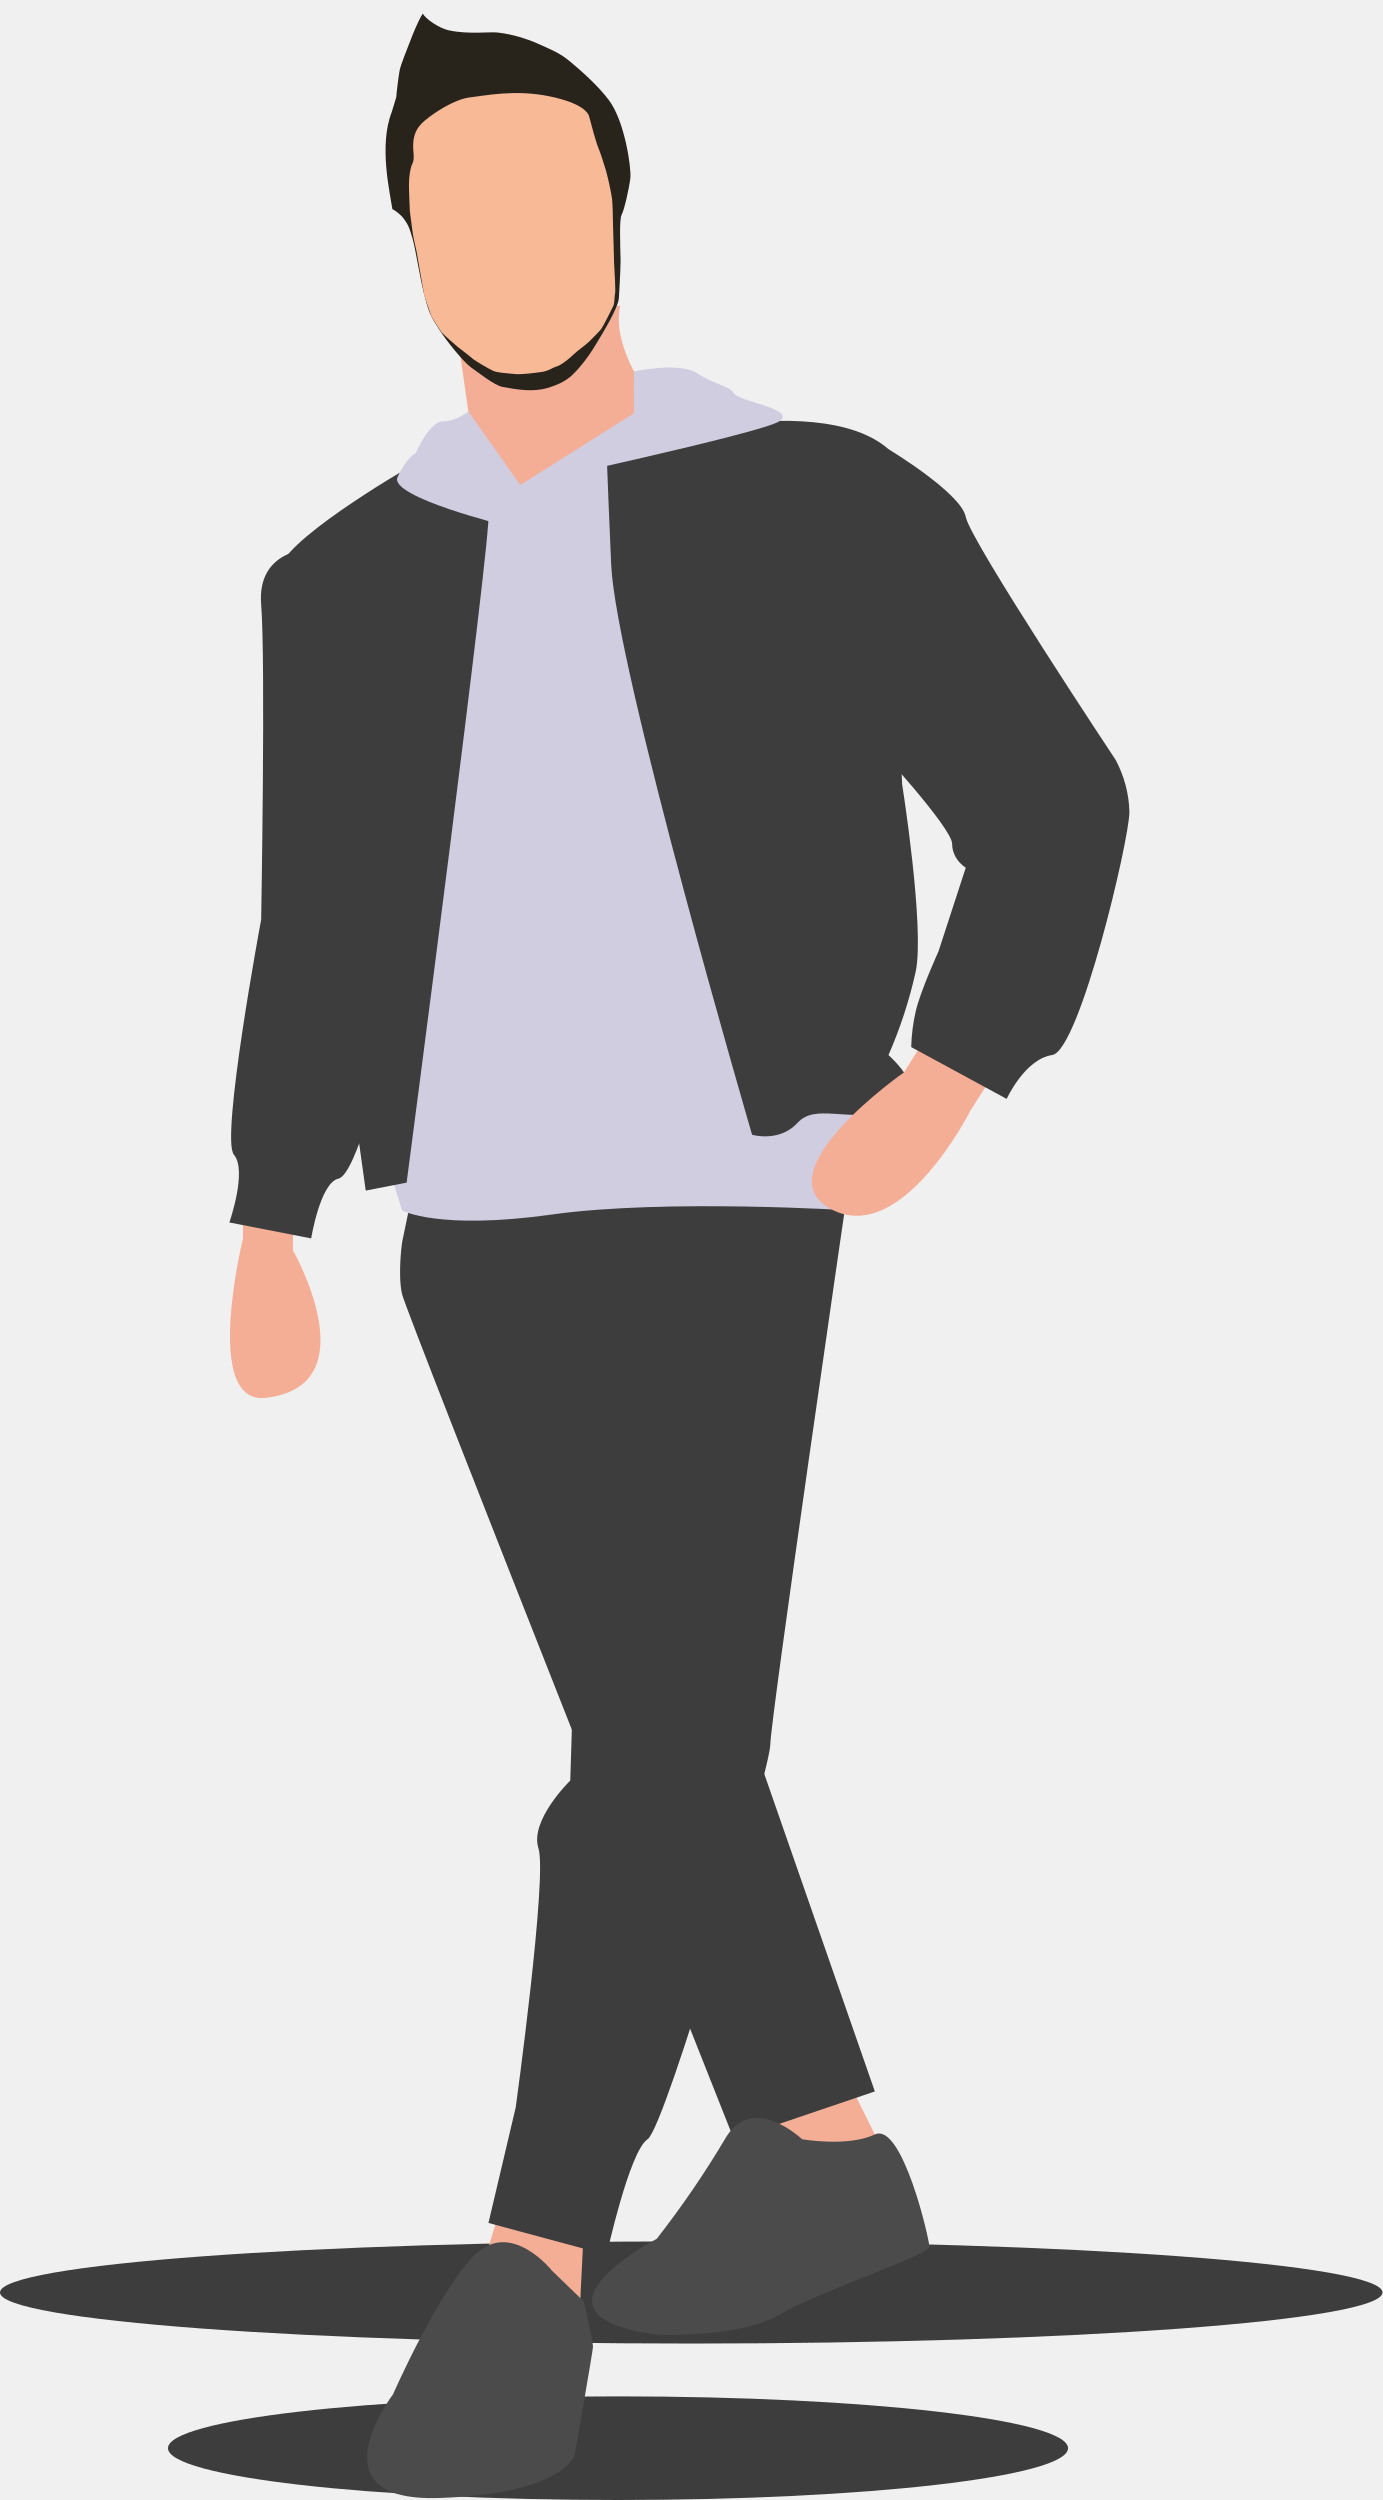
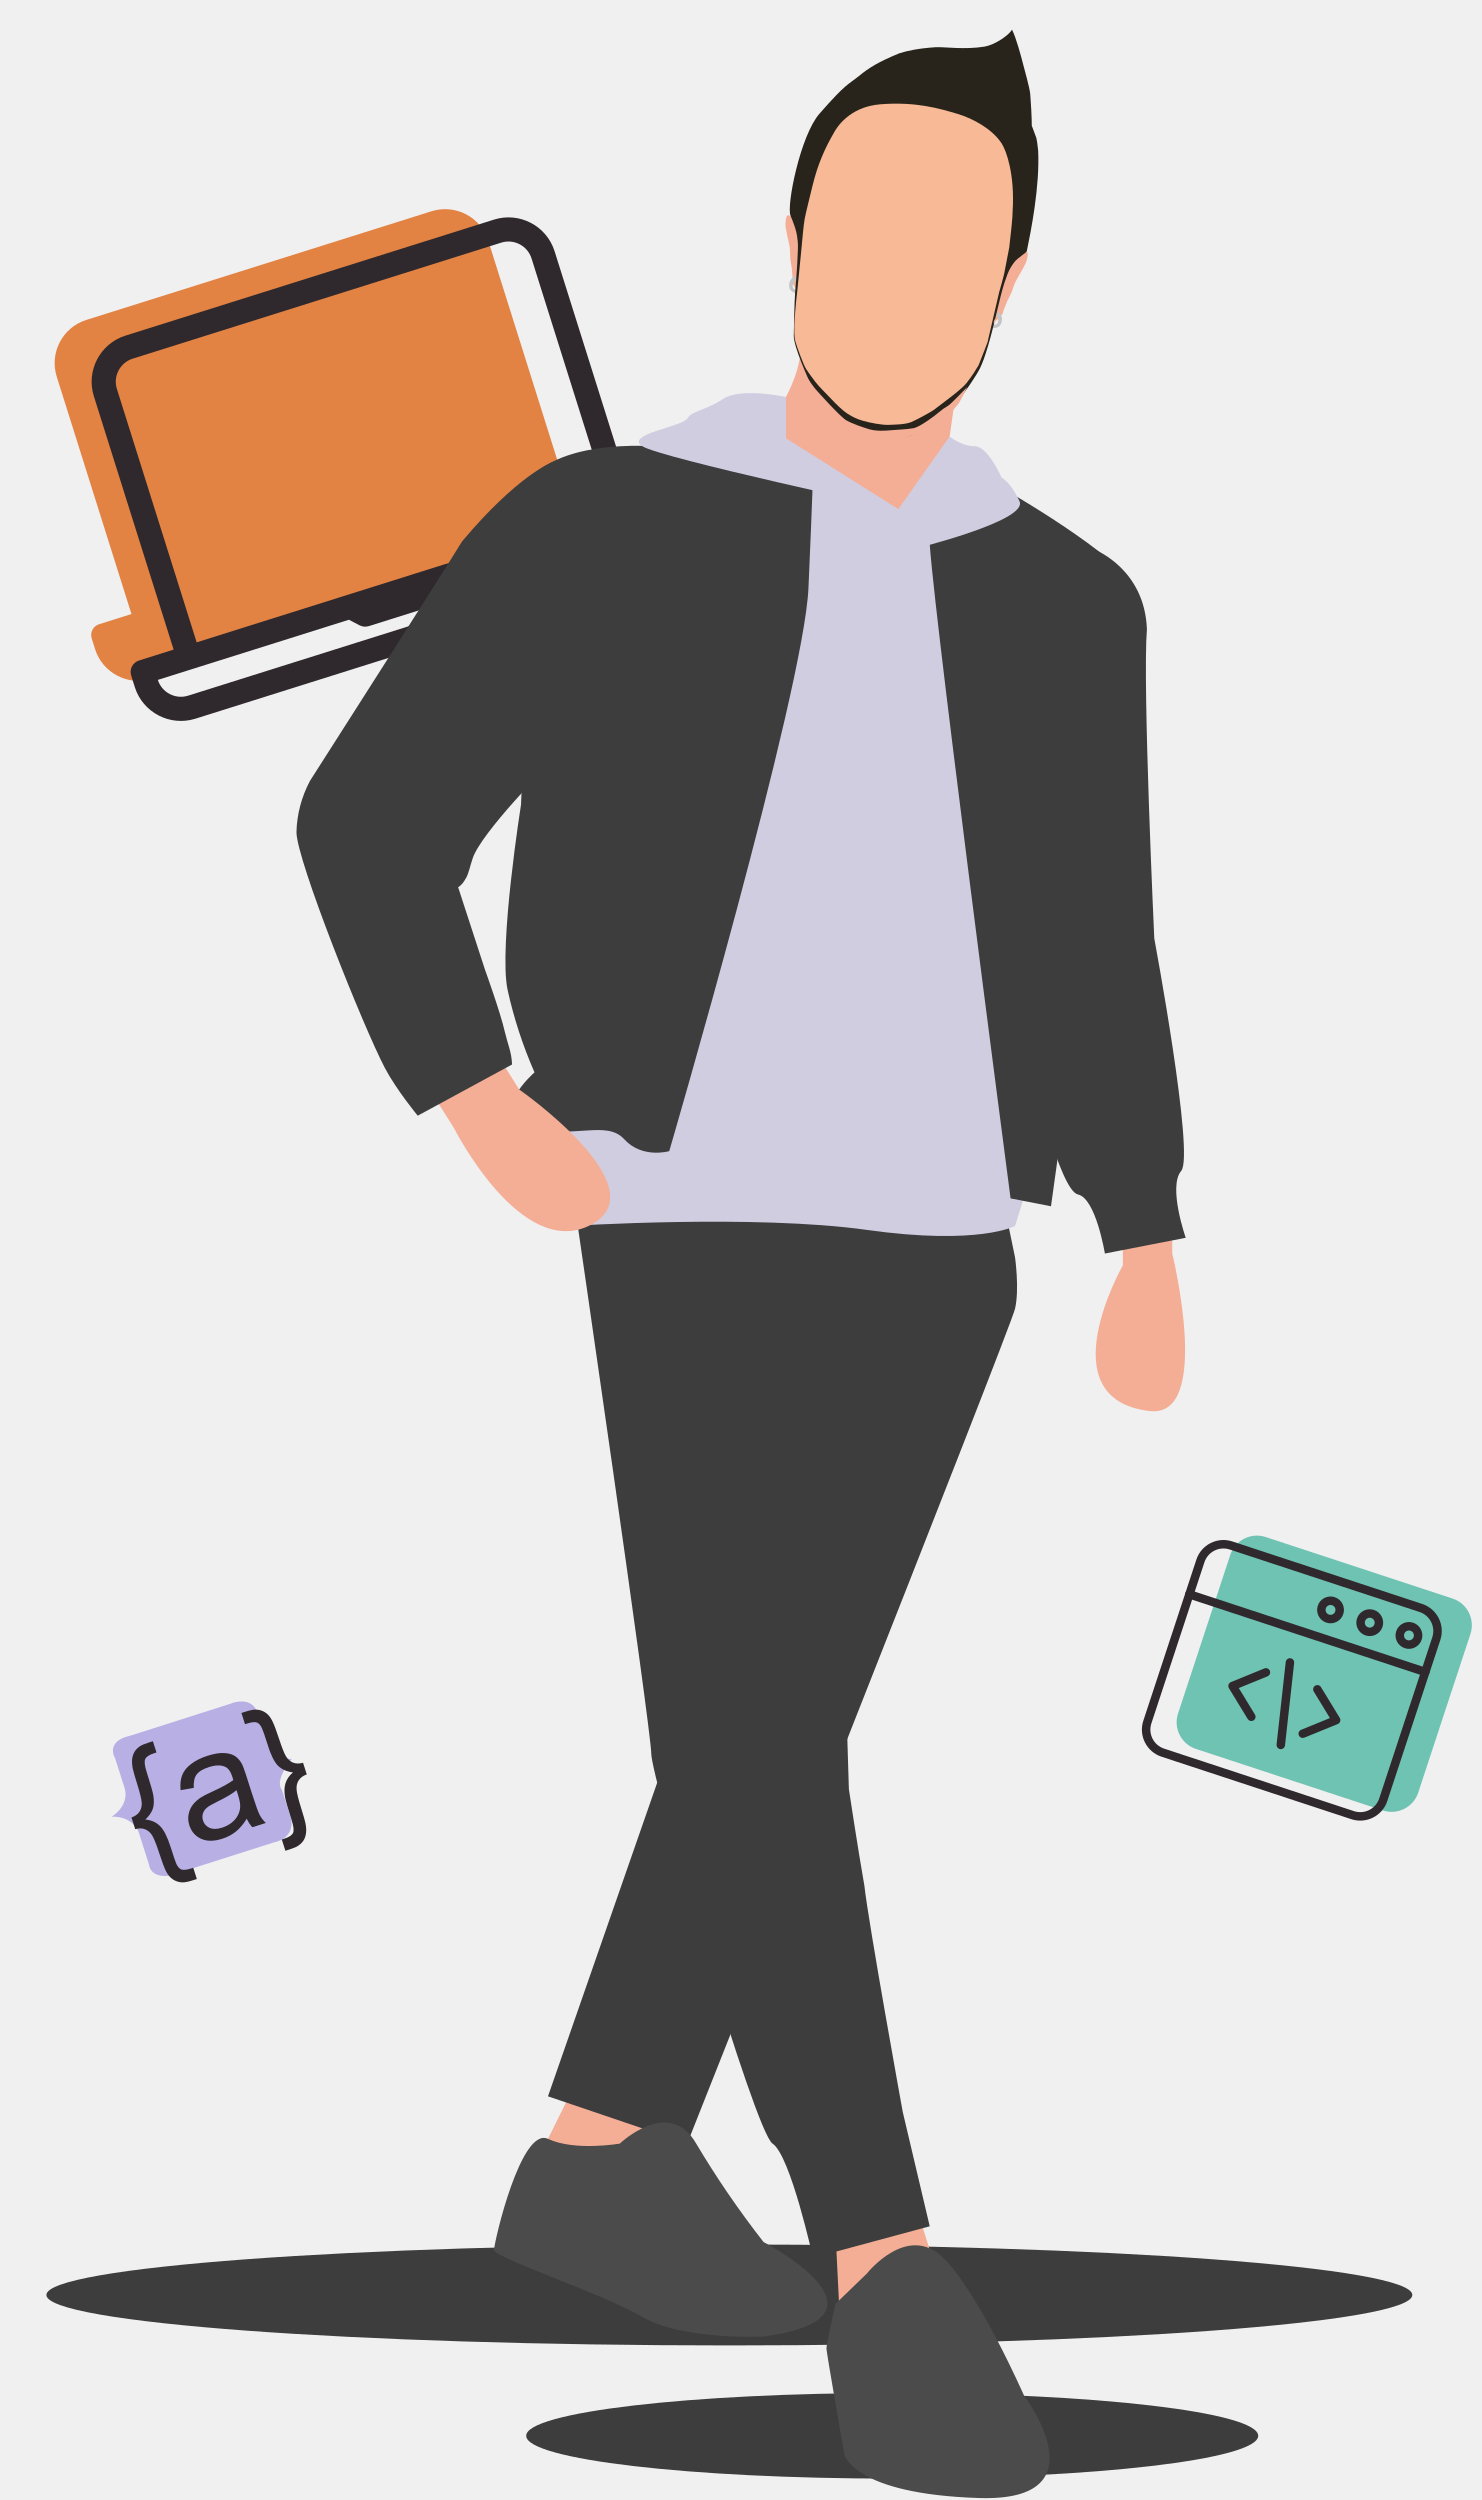
- <svg xmlns="http://www.w3.org/2000/svg" width="433" height="783" viewBox="0 0 433 783" fill="none">
+ <svg xmlns="http://www.w3.org/2000/svg" width="346" height="584" viewBox="0 0 346 584" fill="none">
  <g id="about">
-     <path id="Vector" d="M216.5 734C336.07 734 433 726.837 433 718C433 709.163 336.07 702 216.5 702C96.93 702 0 709.163 0 718C0 726.837 96.93 734 216.5 734Z" fill="#3D3D3D" />
-     <path id="Vector_2" d="M193.559 783C271.403 783 334.508 775.734 334.508 766.77C334.508 757.807 271.403 750.541 193.559 750.541C115.715 750.541 52.61 757.807 52.61 766.77C52.61 775.734 115.715 783 193.559 783Z" fill="#3D3D3D" />
-     <path id="Vector_3" d="M76.102 377.883V387.871C76.102 387.871 63.255 440.092 83.22 437.808C115.966 434.063 91.763 391.616 91.763 391.616V382.877L76.102 377.883Z" fill="#F4AE96" />
-     <path id="Vector_4" d="M235.559 658.781L248.373 689.992L279.695 680.004L265.458 651.29L235.559 658.781Z" fill="#F4AE96" />
-     <path id="Vector_5" d="M157.254 689.992L148.712 717.457L181.458 726.196L182.881 697.482L157.254 689.992Z" fill="#F4AE96" />
-     <path id="Vector_6" d="M128.78 375.387L125.932 389.119C125.932 389.119 124.508 399.107 125.932 405.349C127.356 411.591 229.864 670.017 229.864 670.017L274 655.036L217.051 491.491L209.932 365.399L128.78 375.387Z" fill="#3D3D3D" />
-     <path id="Vector_7" d="M184.305 372.89L178.61 557.658C178.61 557.658 165.797 570.142 168.644 578.881C171.492 587.62 161.526 660.029 161.526 660.029L152.983 696.234L190 706.221C190 706.221 197.119 673.762 202.814 670.017C208.509 666.272 241.254 553.913 241.254 546.422C241.254 538.931 265.458 372.89 265.458 372.89L205.661 351.666L184.305 372.89Z" fill="#3D3D3D" />
-     <path id="Vector_8" d="M251.221 670.017C251.221 670.017 235.559 655.036 227.017 670.017C220.617 680.786 213.486 691.208 205.661 701.228C205.661 701.228 160.102 724.948 205.661 731.19C205.661 731.19 231.288 732.439 244.102 724.948C256.915 717.457 291.085 706.221 291.085 703.725C291.085 701.228 282.543 664.524 274 668.519C265.458 672.514 251.221 670.017 251.221 670.017Z" fill="#4B4B4B" />
-     <path id="Vector_9" d="M172.915 711.215C172.915 711.215 160.102 694.986 148.712 706.221C137.322 717.457 123.085 749.917 123.085 749.917C123.085 749.917 97.457 783.624 137.322 782.376C177.186 781.127 180.034 768.643 180.034 768.643C180.034 768.643 185.729 736.184 185.729 734.935C185.729 733.687 182.881 720.854 182.881 720.854L172.915 711.215Z" fill="#4B4B4B" />
-     <path id="Vector_10" d="M143.017 103.228L148.712 143.178L165.797 180.631L202.814 141.93V123.203C202.814 123.203 191.424 108.222 194.271 95.737L143.017 103.228Z" fill="#F4AE96" />
-     <path id="Vector_11" d="M162.949 151.917L143.017 144.426L121.661 365.399L125.932 379.132C125.932 379.132 137.322 385.374 172.915 380.38C208.509 375.387 266.882 379.132 266.882 379.132L271.153 265.524L201.39 131.942L162.949 151.917Z" fill="#D0CDE1" />
-     <path id="Vector_12" d="M127.356 370.393C127.356 370.393 154.407 164.401 152.983 160.656C151.559 156.911 127.356 146.769 127.356 146.769C127.356 146.769 86.068 170.643 87.492 179.382C88.915 188.122 114.542 372.89 114.542 372.89L127.356 370.393Z" fill="#3D3D3D" />
-     <path id="Vector_13" d="M235.559 355.412C235.559 355.412 192.847 209.345 191.424 176.886C190 144.426 190 140.681 190 140.681C190 140.681 255.492 120.706 278.271 140.681L282.542 245.549C282.542 245.549 289.661 290.493 286.814 304.226C284.852 313.168 281.994 321.942 278.271 330.443C278.271 330.443 293.932 344.176 279.695 347.921C265.458 351.666 255.492 345.424 249.797 351.666C244.102 357.908 235.559 355.412 235.559 355.412Z" fill="#3D3D3D" />
-     <path id="Vector_14" d="M97.458 171.892C97.458 171.892 80.373 171.892 81.797 189.37C83.22 206.848 81.797 287.996 81.797 287.996C81.797 287.996 68.983 356.66 73.254 361.654C77.525 366.647 71.831 382.877 71.831 382.877L97.458 387.871C97.458 387.871 100.305 370.393 106 369.144C111.695 367.896 120.237 331.691 120.237 331.691L97.458 171.892Z" fill="#3D3D3D" />
-     <path id="Vector_15" d="M289.661 325.449L283.123 335.872C283.123 335.872 238.281 367.186 260.412 378.777C282.542 390.368 303.898 347.921 303.898 347.921L311.017 336.685L289.661 325.449Z" fill="#F4AE96" />
-     <path id="Vector_16" d="M258.339 138.184L278.271 140.681C278.271 140.681 301.051 154.414 302.474 161.904C303.898 169.395 349.458 238.059 349.458 238.059C352.144 243.152 353.598 248.678 353.729 254.288C353.729 263.028 338.068 329.194 329.525 330.443C320.983 331.691 315.288 344.176 315.288 344.176L285.39 327.946C285.484 324.171 285.96 320.411 286.813 316.71C288.237 310.468 293.932 297.984 293.932 297.984L302.474 271.767C301.148 270.894 300.072 269.763 299.331 268.463C298.589 267.163 298.203 265.73 298.203 264.276C298.203 259.282 274 233.065 274 233.065L258.339 138.184Z" fill="#3D3D3D" />
-     <path id="Vector_17" d="M158.512 164.663C158.512 164.663 121.661 155.662 124.508 149.42C127.356 143.178 130.203 141.93 130.203 141.93C130.203 141.93 134.475 131.942 138.746 131.942C143.017 131.942 146.673 128.875 146.673 128.875L162.949 151.917L158.512 164.663Z" fill="#D0CDE1" />
-     <path id="Vector_18" d="M198.564 116.337C198.564 116.337 212.78 113.216 218.475 116.961C224.17 120.706 228.441 120.706 229.864 123.203C231.288 125.7 249.797 128.197 244.102 131.942C238.407 135.687 162.949 151.917 162.949 151.917L198.542 129.445L198.564 116.337Z" fill="#D0CDE1" />
-     <g id="Group 10">
-       <g id="Group 9">
-         <path id="Vector 13" d="M122.7 35.079C118.626 45.471 122.082 60.044 122.889 65.487C124.017 66.086 125.665 67.328 126.551 68.623C127.436 69.919 128.025 70.489 129.165 74.55C130.306 78.612 131.299 86.079 132.866 92.283C134.433 98.488 135.061 99.19 137.368 102.898C139.797 106.801 145.323 113.54 147.535 115.082C149.747 116.623 154.876 120.717 157.372 121.178C161.895 122.012 166.726 122.859 171.359 121.548C177.113 119.919 179.123 117.604 180.312 116.366C181.502 115.127 183.792 112.521 186.391 108.263L186.512 108.065C188.741 104.413 193.66 96.354 193.835 93.342C193.977 90.887 194.344 84.705 194.368 81.625C194.268 76.924 193.936 68.754 194.665 67.344C195.576 65.582 197.095 58.752 197.431 55.741C197.767 52.729 195.746 38.152 190.749 31.427C187.249 26.718 181.751 21.945 178.596 19.316C175.441 16.687 173.532 15.939 167.217 13.126C164.837 12.252 161.256 10.837 155.907 10.19C153.426 9.889 146.767 10.835 140.588 9.506C137.51 8.844 133.172 5.842 132.437 4.242C130.929 6.453 129.006 11.451 128.414 13.014C127.674 14.968 125.543 20.143 125.177 22.002C124.885 23.49 124.196 28.839 124.112 30.43L122.7 35.079Z" fill="#28241C" />
+     <g id="laptop">
+       <g id="Group">
+         <g id="Group_2">
+           <path id="Vector" d="M23.148 145.816L30.709 143.436L13.255 87.99C11.504 82.43 14.602 76.486 20.162 74.736L100.81 49.347C106.37 47.597 112.315 50.695 114.065 56.255L131.519 111.7L139.08 109.32C140.473 108.882 141.955 109.654 142.394 111.047L143.187 113.567C144.937 119.127 141.84 125.072 136.28 126.822L35.469 158.558C29.91 160.308 23.965 157.21 22.215 151.65L21.422 149.13C20.983 147.737 21.755 146.255 23.148 145.816Z" fill="#E28243" />
+         </g>
+       </g>
+       <g id="laptop 1">
+         <g clip-path="url(#clip0)">
+           <g id="Group_3">
+             <g id="Group_4">
+               <path id="Vector_2" d="M32.488 154.287L40.56 151.746L21.926 92.554C20.058 86.618 23.365 80.272 29.3 78.404L115.397 51.3C121.332 49.431 127.679 52.739 129.547 58.674L148.181 117.866L156.253 115.325C157.739 114.857 159.322 115.681 159.79 117.168L160.637 119.859C162.505 125.794 159.198 132.14 153.263 134.009L45.642 167.889C39.706 169.757 33.36 166.45 31.492 160.514L30.645 157.824C30.177 156.337 31.001 154.755 32.488 154.287ZM124.166 60.368C123.232 57.402 120.057 55.747 117.091 56.681L30.994 83.785C28.028 84.719 26.373 87.894 27.307 90.86L45.941 150.051L80.918 139.041L107.823 130.571L142.8 119.56L124.166 60.368ZM43.948 162.507L151.569 128.628C154.535 127.694 156.189 124.519 155.256 121.553L147.184 124.094L110.631 135.601L109.327 138.102C108.982 138.766 108.388 139.264 107.673 139.489L86.149 146.265C85.434 146.49 84.662 146.422 83.999 146.076L81.498 144.772L44.944 156.28L36.873 158.821C37.806 161.787 40.981 163.441 43.948 162.507Z" fill="#2F292D" />
+             </g>
+           </g>
+         </g>
      </g>
    </g>
-     <path id="Vector 14" d="M128.15 56.05C127.979 57.515 128.221 63.377 128.363 66.125C128.601 67.969 129.118 71.95 129.281 73.122C129.445 74.294 130.124 77.276 130.443 78.62C131.249 83.203 132.863 92.409 132.877 92.569C132.891 92.73 134.368 96.967 135.104 99.066C136.013 100.568 137.948 103.7 138.414 104.204C138.995 104.834 142.669 108.129 143.394 108.682L143.394 108.682C144.12 109.234 147.101 111.504 147.918 112.251C148.736 112.998 153.252 115.626 154.581 116.201C155.909 116.776 159.485 116.952 161.127 117.132C163.328 117.374 167.263 116.815 169.566 116.511C171.869 116.207 173.051 115.116 174.446 114.739C175.474 114.462 177.877 112.738 179.677 110.99C181.117 109.593 183.268 108.237 184.718 106.785C186.168 105.333 187.068 104.459 188.025 103.38C188.982 102.3 191.641 96.655 192.093 95.814C192.545 94.974 192.413 92.629 192.647 91.872C192.834 91.266 192.515 85.266 192.332 82.342L191.987 69.921C191.964 67.949 191.87 63.646 191.682 62.207C191.448 60.407 190.426 55.639 189.778 53.399C189.129 51.16 187.995 47.677 187.33 46.112C186.666 44.546 184.765 37.487 184.527 36.495C184.29 35.504 182.656 32.328 172.016 30.15C161.376 27.973 152.228 29.924 147.242 30.493C142.256 31.062 135.802 35.438 133.004 37.797C130.205 40.156 129.584 42.489 129.423 44.923C129.262 47.356 129.98 49.524 129.219 51.127C128.459 52.73 128.365 54.217 128.15 56.05Z" fill="#F7B996" />
+     <g id="ground">
+       <path id="Vector_3" d="M170.378 547.892C82.266 547.892 10.837 542.613 10.837 536.101C10.837 529.589 82.266 524.31 170.378 524.31C258.49 524.31 329.919 529.589 329.919 536.101C329.919 542.613 258.49 547.892 170.378 547.892Z" fill="#3D3D3D" />
+       <path id="Vector_4" d="M208.419 579C161.198 579 122.919 574.523 122.919 569C122.919 563.477 161.198 559 208.419 559C255.639 559 293.919 563.477 293.919 569C293.919 574.523 255.639 579 208.419 579Z" fill="#3D3D3D" />
+     </g>
+     <g id="left_leg">
+       <path id="Vector_5" d="M156.333 492.462L146.89 515.461L123.809 508.101L134.3 486.942L156.333 492.462Z" fill="#F4AE96" />
+       <path id="Vector_6" d="M235.02 283.626L237.118 293.746C237.118 293.746 238.167 301.106 237.118 305.705C236.069 310.305 160.529 500.742 160.529 500.742L128.006 489.702L169.972 369.184L175.218 276.266L235.02 283.626Z" fill="#3D3D3D" />
+       <path id="Vector_7" d="M144.792 500.742C144.792 500.742 156.333 489.702 162.627 500.742C167.344 508.677 172.599 516.358 178.365 523.741C178.365 523.741 211.938 541.221 178.365 545.821C178.365 545.821 159.48 546.741 150.038 541.221C140.595 535.701 115.415 527.421 115.415 525.581C115.415 523.741 121.71 496.694 128.005 499.638C134.3 502.582 144.792 500.742 144.792 500.742Z" fill="#4B4B4B" />
+     </g>
+     <g id="right_leg">
+       <path id="Vector_8" d="M214.036 515.461L220.331 535.701L196.201 542.141L195.152 520.981L214.036 515.461Z" fill="#F4AE96" />
+       <path id="Vector_9" d="M194.102 281.786L198.299 417.943C198.299 417.943 200.419 432 201.919 440.5C202.919 449.5 210.889 493.382 210.889 493.382L217.184 520.061L189.906 527.421C189.906 527.421 184.66 503.502 180.463 500.742C176.267 497.982 152.136 415.183 152.136 409.663C152.136 404.143 134.3 281.786 134.3 281.786L178.365 266.146L194.102 281.786Z" fill="#3D3D3D" />
+       <path id="Vector_10" d="M202.496 531.101C202.496 531.101 211.938 519.141 220.331 527.421C228.725 535.701 239.216 559.62 239.216 559.62C239.216 559.62 258.101 584.46 228.725 583.54C199.348 582.62 197.25 573.42 197.25 573.42C197.25 573.42 193.053 549.501 193.053 548.581C193.053 547.661 195.152 538.204 195.152 538.204L202.496 531.101Z" fill="#4B4B4B" />
+     </g>
+     <path id="Vector_11" d="M224.528 83.07L220.331 112.509L207.741 140.109L180.463 111.589V97.789C180.463 97.789 188.857 86.75 186.758 77.55L224.528 83.07Z" fill="#F4AE96" />
+     <path id="Vector_12" d="M209.84 118.949L224.528 113.429L240.265 276.266L237.118 286.386C237.118 286.386 228.725 290.986 202.496 287.306C176.267 283.626 133.251 286.386 133.251 286.386L130.104 202.667L181.512 104.229L209.84 118.949Z" fill="#D0CDE1" />
+     <path id="Vector_13" d="M156.333 268.906C156.333 268.906 187.808 161.268 188.857 137.349C189.906 113.429 189.906 110.669 189.906 110.669C189.906 110.669 141.645 95.95 124.858 110.669L121.711 187.948C121.711 187.948 116.465 221.067 118.563 231.187C120.008 237.777 122.115 244.242 124.858 250.506C124.858 250.506 113.317 260.626 123.809 263.386C134.3 266.146 141.645 261.546 145.841 266.146C150.038 270.746 156.333 268.906 156.333 268.906Z" fill="#3D3D3D" />
+     <g id="right_arm">
+       <path id="Vector_14" d="M273.838 285.466V292.826C273.838 292.826 283.305 331.308 268.593 329.625C244.462 326.865 262.298 295.586 262.298 295.586V289.146L273.838 285.466Z" fill="#F4AE96" />
+       <path id="Vector_15" d="M236.069 279.946C236.069 279.946 216.135 128.149 217.184 125.389C218.233 122.629 236.069 115.156 236.069 115.156C236.069 115.156 266.494 132.749 265.445 139.189C264.396 145.628 245.511 281.786 245.511 281.786L236.069 279.946Z" fill="#3D3D3D" />
+       <path id="Vector_16" d="M255.919 128.5C255.919 128.5 267.419 133 267.919 147C266.869 159.88 269.642 219.227 269.642 219.227C269.642 219.227 279.084 269.826 275.937 273.506C272.789 277.186 276.986 289.146 276.986 289.146L258.101 292.826C258.101 292.826 256.003 279.946 251.806 279.026C247.609 278.106 241.315 251.426 241.315 251.426L255.919 128.5Z" fill="#3D3D3D" />
+     </g>
+     <g id="left_Arm">
+       <path id="Vector_17" d="M116.465 246.827L121.282 254.507C121.282 254.507 154.327 277.582 138.019 286.124C121.711 294.666 105.973 263.386 105.973 263.386L100.727 255.106L116.465 246.827Z" fill="#F4AE96" />
+       <path id="Vector_18" d="M135.419 107.5L128.919 108C128.919 108 120.919 111 107.919 126.5C104.815 131.691 72.4 182.428 72.4 182.428C70.42 186.181 69.349 190.253 69.253 194.388C69.253 200.827 84.919 240 89.919 249.5C92.588 254.572 97.58 260.626 97.58 260.626L119.612 248.666C119.543 245.885 118.547 243.727 117.919 241C116.869 236.4 113.317 226.587 113.317 226.587L107.022 207.267C108 206.625 108.372 205.958 108.919 205C109.465 204.042 109.819 202.299 110.419 200.5C112.419 194.5 128.006 178.748 128.006 178.748L135.419 107.5Z" fill="#3D3D3D" />
+     </g>
+     <path id="Vector_19" d="M213.109 128.342C213.109 128.342 240.266 121.709 238.167 117.109C236.069 112.509 233.971 111.589 233.971 111.589C233.971 111.589 230.823 104.229 227.676 104.229C224.528 104.229 221.834 101.97 221.834 101.97L209.84 118.949L213.109 128.342Z" fill="#D0CDE1" />
+     <path id="Vector_20" d="M183.595 92.73C183.595 92.73 173.119 90.43 168.923 93.189C164.726 95.949 161.578 95.949 160.529 97.789C159.48 99.629 145.841 101.469 150.038 104.229C154.234 106.989 209.84 118.949 209.84 118.949L183.611 102.389L183.595 92.73Z" fill="#D0CDE1" />
+     <g id="head">
+       <path id="Vector 66" d="M240.067 59.778C240.318 58.145 239.27 58.964 238.902 58.734C237.553 59.141 234.455 60.298 232.861 61.667C230.87 63.378 229.78 71.222 229.36 73.578C229.025 75.462 231.028 75.601 232.072 75.435C232.776 74.852 234.204 73.561 234.28 73.066C234.375 72.446 234.769 71.757 235.076 70.883C235.384 70.008 235.743 69.544 236.18 68.574C236.617 67.604 236.739 66.816 237.241 65.798C237.743 64.78 238.02 64.477 238.669 63.251C239.319 62.025 239.817 61.41 240.067 59.778Z" fill="#F4AE96" />
+       <path id="Vector 67" d="M234.048 74.204C233.967 73.745 233.461 72.874 233.417 72.781L232.718 73.481C232.96 73.821 233.025 74.13 233.131 74.519C233.241 74.924 233.139 75.281 232.993 75.544C232.847 75.807 232.428 75.865 232.261 75.827C231.836 75.729 231.905 74.938 231.866 74.168C231.829 73.425 231.261 74.338 231.252 74.543C231.221 75.312 231.339 76.279 231.669 76.462C232.051 76.674 232.522 76.645 232.887 76.503C233.253 76.362 233.536 76.196 233.74 75.828C233.857 75.617 234.178 74.942 234.048 74.204Z" fill="#C4C4C4" />
+       <path id="Vector 68" d="M183.582 51.193C183.833 49.56 184.586 50.656 185.007 50.548C186.172 51.341 188.779 53.375 189.888 55.159C191.275 57.389 189.96 65.198 189.653 67.571C189.407 69.47 187.454 69.001 186.509 68.529C186.012 67.761 185.037 66.101 185.114 65.606C185.209 64.986 185.04 64.211 185.009 63.284C184.979 62.358 184.775 61.808 184.649 60.751C184.523 59.694 184.644 58.906 184.471 57.784C184.298 56.663 184.124 56.29 183.873 54.926C183.621 53.562 183.331 52.826 183.582 51.193Z" fill="#F4AE96" />
+       <path id="Vector 69" d="M184.592 65.542C184.807 65.13 185.551 64.451 185.621 64.375L186.078 65.252C185.745 65.504 185.59 65.78 185.372 66.118C185.145 66.472 185.136 66.843 185.196 67.138C185.257 67.433 185.639 67.614 185.809 67.627C186.244 67.661 186.416 66.886 186.684 66.164C186.943 65.466 187.21 66.507 187.157 66.705C186.956 67.448 186.553 68.335 186.183 68.411C185.755 68.499 185.315 68.329 185.009 68.085C184.702 67.84 184.482 67.597 184.398 67.184C184.35 66.948 184.246 66.208 184.592 65.542Z" fill="#C4C4C4" />
+       <path id="Vector 70" d="M242.507 35.102C242.942 43.526 240.8 54.089 239.874 58.615C239.805 59.065 237.657 60.235 236.921 61.275C236.185 62.314 235.713 62.76 234.622 66.108C233.532 69.456 232.346 75.671 230.81 80.795C229.273 85.918 228.764 86.474 226.827 89.461C224.788 92.606 220.277 97.964 218.54 99.138C216.804 100.312 212.362 102.042 210.479 102.294C207.067 102.749 204.098 102.405 200.733 101.053C196.553 99.374 195.245 98.277 194.435 97.173C193.625 96.069 191.741 95.021 190.064 91.305L189.986 91.132C188.547 87.945 185.372 80.913 185.423 78.374C185.464 76.306 185.561 71.096 185.728 68.509C186.084 64.568 186.532 57.798 186.363 56.504C186.155 54.914 186.22 54.117 184.664 50.363C183.689 48.009 186.969 31.663 191.423 26.564C197.728 19.347 198.118 19.811 200.621 17.775C203.123 15.739 205.15 14.496 210.013 12.477C211.834 11.873 214.585 11.281 218.601 11.028C220.463 10.911 225.352 11.664 230.025 10.883C232.353 10.495 235.757 8.21 236.399 6.906C237.388 8.845 238.518 13.145 238.865 14.489C239.298 16.169 240.503 20.387 240.664 21.968C240.792 23.232 241.053 28.003 241.02 29.343L242.087 32.214L242.277 33.223L242.507 35.102Z" fill="#28241C" />
+       <path id="Vector 71" d="M236.553 49.27C236.591 50.52 236.042 55.473 235.762 57.793C235.466 59.342 234.826 62.686 234.629 63.67C234.431 64.654 233.73 67.143 233.404 68.265C232.507 72.104 230.707 79.815 230.686 79.95C230.666 80.085 229.281 83.595 228.591 85.333C227.808 86.558 227.26 87.626 225.76 89.509C224.836 90.669 222.287 92.606 221.703 93.035C221.118 93.464 218.779 95.309 218.048 95.816C217.21 96.398 213.88 98.191 212.836 98.607C211.341 99.203 208.981 99.179 207.724 99.244C206.04 99.331 203.293 98.774 201.587 98.301C199.874 97.826 198.769 97.138 197.772 96.504C197.083 96.067 195.399 94.535 194.038 93.049C192.952 91.864 191.486 90.525 190.477 89.217C189.468 87.909 188.997 87.222 188.339 86.256C187.68 85.291 186.007 80.584 185.813 79.817C185.418 78.258 185.608 77.019 185.552 76.262C185.512 75.73 185.907 70.573 186.229 68.106L187.266 57.603C187.407 55.934 187.747 52.294 187.979 51.085C188.269 49.574 189.318 45.397 189.781 43.486C191.041 38.281 192.694 34.655 194.893 30.843L194.906 30.821C195.378 30 198.287 24.951 205.627 24.366C213.906 23.707 219.369 25.325 223.668 26.601C227.331 27.687 231.866 30.184 234.012 33.549C235.08 35.225 237.083 40.715 236.553 49.27Z" fill="#F7B996" />
+       <path id="Vector 72" d="M232.06 75.512L232.67 74.914L232.32 74.572L232.06 75.512Z" fill="#F4AE96" />
+       <path id="Vector 73" d="M221.887 94.465C222.576 93.88 224.899 91.49 225.974 90.368C225.469 91.404 224.354 93.634 223.935 94.261C223.411 95.045 221.09 97.397 220.112 98.515C219.133 99.632 217.137 100.057 216.609 100.495C216.08 100.932 212.304 101.811 211.728 102.183C211.152 102.556 207.414 102.81 206.011 102.94C204.608 103.07 202.949 102.813 201.952 102.544C200.956 102.276 198.34 100.722 197.989 100.38C197.638 100.038 195.898 99.09 195.589 98.831C194.231 97.694 192.256 96.771 190.9 94.719C189.544 92.666 188.807 89.959 188.721 89.773C188.651 89.624 188.458 88.484 188.37 87.933C188.869 88.682 189.996 90.326 190.505 90.912C191.142 91.644 196.31 97.394 197.687 98.182C199.064 98.97 201.473 99.801 203.071 100.277C204.669 100.753 206.878 100.631 207.99 100.514C209.103 100.397 211.94 100.314 213.426 100.023C214.911 99.733 218.362 97.151 219.557 96.124C220.752 95.098 221.025 95.197 221.887 94.465Z" fill="#F4AE96" />
+     </g>
+     <g id="browser">
+       <path id="Vector_21" d="M323.029 422.924L279.362 408.548C275.933 407.419 274.061 403.711 275.19 400.282L287.392 363.219C288.52 359.79 292.229 357.919 295.658 359.048L339.325 373.424C342.754 374.553 344.626 378.261 343.497 381.69L331.296 418.753C330.166 422.182 326.458 424.053 323.029 422.924Z" fill="#6EC3B3" />
+       <g id="Group 30">
+         <path id="Vector_22" d="M304.017 405.938C304.232 406.009 304.473 406.006 304.7 405.914L312.495 402.734C312.764 402.624 312.971 402.402 313.062 402.126C313.152 401.85 313.117 401.549 312.967 401.301L308.585 394.112C308.301 393.645 307.691 393.497 307.224 393.781C306.757 394.067 306.609 394.676 306.894 395.143L310.67 401.338L303.952 404.079C303.445 404.286 303.202 404.864 303.409 405.37C303.523 405.651 303.75 405.85 304.017 405.938Z" fill="#2F292D" />
+         <path id="Vector_23" d="M291.997 401.981C292.263 402.068 292.565 402.043 292.823 401.885C293.29 401.601 293.438 400.991 293.154 400.524L289.378 394.329L296.096 391.588C296.602 391.381 296.845 390.803 296.638 390.296C296.432 389.79 295.853 389.547 295.347 389.754L287.552 392.934C287.283 393.044 287.076 393.265 286.986 393.541C286.895 393.817 286.929 394.119 287.08 394.367L291.462 401.555C291.589 401.764 291.782 401.91 291.997 401.981Z" fill="#2F292D" />
+         <path id="Vector_24" d="M298.882 408.557C298.947 408.579 299.014 408.593 299.084 408.601C299.628 408.661 300.118 408.269 300.178 407.726L302.315 388.461C302.375 387.917 301.983 387.427 301.439 387.367C300.896 387.307 300.406 387.698 300.346 388.242L298.209 407.508C298.156 407.981 298.447 408.414 298.882 408.557Z" fill="#2F292D" />
+         <path id="Vector_25" d="M271.317 410.362L315.673 424.965C319.157 426.111 322.924 424.211 324.071 420.727L336.465 383.08C337.612 379.597 335.71 375.829 332.227 374.683L287.871 360.08C284.388 358.933 280.621 360.834 279.474 364.317L267.08 401.964C265.933 405.448 267.834 409.215 271.317 410.362ZM331.608 376.564C334.053 377.37 335.388 380.015 334.583 382.46L322.189 420.107C321.384 422.553 318.739 423.888 316.293 423.083L271.937 408.48C269.491 407.675 268.156 405.03 268.962 402.584L281.356 364.937C282.161 362.491 284.806 361.156 287.252 361.962L331.608 376.564Z" fill="#2F292D" />
+         <path id="Vector_26" d="M277.535 373.376L332.644 391.519C333.163 391.69 333.723 391.408 333.894 390.888C334.065 390.369 333.783 389.808 333.263 389.637L278.154 371.494C277.634 371.323 277.074 371.606 276.903 372.125C276.732 372.645 277.015 373.205 277.535 373.376Z" fill="#2F292D" />
+         <path id="Vector_27" d="M318.991 382.034C320.632 382.574 322.408 381.678 322.949 380.037C323.489 378.395 322.593 376.619 320.951 376.079C319.31 375.538 317.534 376.434 316.994 378.076C316.453 379.717 317.349 381.493 318.991 382.034ZM320.332 377.961C320.936 378.159 321.266 378.813 321.067 379.417C320.868 380.022 320.214 380.351 319.61 380.152C319.006 379.953 318.676 379.3 318.875 378.696C319.074 378.091 319.728 377.762 320.332 377.961Z" fill="#2F292D" />
+         <path id="Vector_28" d="M328.149 385.017C329.791 385.557 331.566 384.662 332.107 383.02C332.647 381.378 331.751 379.602 330.109 379.062C328.468 378.521 326.692 379.417 326.152 381.059C325.611 382.701 326.507 384.476 328.149 385.017ZM329.49 380.944C330.094 381.142 330.424 381.796 330.225 382.4C330.026 383.004 329.372 383.334 328.768 383.135C328.164 382.936 327.834 382.283 328.033 381.679C328.232 381.075 328.886 380.745 329.49 380.944Z" fill="#2F292D" />
+         <path id="Vector_29" d="M309.833 379.05C311.474 379.591 313.25 378.695 313.79 377.053C314.331 375.412 313.435 373.636 311.793 373.096C310.152 372.555 308.376 373.451 307.836 375.093C307.295 376.734 308.191 378.51 309.833 379.05ZM311.174 374.977C311.778 375.176 312.108 375.829 311.909 376.433C311.71 377.038 311.056 377.367 310.453 377.169C309.848 376.97 309.519 376.316 309.718 375.712C309.917 375.108 310.57 374.778 311.174 374.977Z" fill="#2F292D" />
+       </g>
+     </g>
+     <g id="paranthesis">
+       <path id="Vector 74" d="M53.725 398.026L30.36 405.482C25.656 406.516 26.074 409.38 26.871 410.683L29.07 417.575C30.152 420.967 27.533 423.516 26.088 424.367C30.648 424.313 32.344 427.238 32.622 428.706L34.821 435.598C35.217 438.274 38.198 438.413 39.639 438.148L64.043 430.362C68.332 429.46 68.39 426.055 67.882 424.464L65.853 418.103C64.345 416.248 66.753 412.559 68.146 410.947C63.866 410.443 62.466 408.087 62.301 406.971L60.102 400.08C59.019 396.688 55.4 397.298 53.725 398.026Z" fill="#B8AFE5" />
+       <path id="{a}" d="M30.716 424.564C31.568 424.268 32.193 423.816 32.59 423.21C32.995 422.589 33.163 421.864 33.096 421.037C33.029 420.21 32.703 418.862 32.12 416.994C31.536 415.126 31.178 413.887 31.045 413.278C30.846 412.308 30.79 411.496 30.876 410.841C30.973 410.182 31.169 409.621 31.465 409.158C31.756 408.684 32.186 408.258 32.754 407.88C33.143 407.633 33.817 407.356 34.777 407.05L35.715 406.75L36.554 409.379L36.035 409.545C34.874 409.916 34.171 410.374 33.927 410.919C33.679 411.453 33.787 412.446 34.25 413.897C35.183 416.822 35.711 418.689 35.834 419.499C36.014 420.758 35.962 421.789 35.678 422.593C35.404 423.394 34.828 424.211 33.95 425.045C35.342 425.167 36.481 425.671 37.367 426.557C38.26 427.428 39.089 429.064 39.855 431.464C40.55 433.641 40.985 434.929 41.162 435.328C41.493 436.059 41.886 436.518 42.339 436.705C42.804 436.889 43.566 436.812 44.627 436.473L45.146 436.308L45.985 438.937L45.047 439.236C43.953 439.585 43.132 439.749 42.584 439.727C41.787 439.698 41.062 439.468 40.408 439.037C39.757 438.617 39.219 437.99 38.792 437.154C38.377 436.315 37.843 434.892 37.191 432.886C36.538 430.88 36 429.521 35.575 428.807C35.151 428.094 34.594 427.601 33.904 427.329C33.226 427.054 32.453 427.042 31.587 427.294L30.716 424.564ZM57.652 424.845C56.838 426.15 55.974 427.163 55.061 427.885C54.158 428.604 53.116 429.152 51.932 429.529C49.978 430.153 48.325 430.157 46.973 429.543C45.617 428.918 44.703 427.863 44.229 426.378C43.951 425.507 43.894 424.652 44.056 423.813C44.227 422.959 44.56 422.213 45.058 421.575C45.566 420.933 46.187 420.372 46.92 419.892C47.462 419.547 48.307 419.111 49.455 418.585C51.796 417.518 53.477 416.6 54.499 415.831C54.379 415.415 54.3 415.151 54.265 415.039C53.873 413.811 53.312 413.037 52.582 412.716C51.595 412.281 50.342 412.305 48.824 412.79C47.406 413.242 46.436 413.828 45.916 414.548C45.403 415.253 45.185 416.288 45.264 417.653L42.188 418.191C42.054 416.844 42.171 415.687 42.539 414.721C42.904 413.744 43.601 412.863 44.63 412.08C45.656 411.285 46.933 410.644 48.463 410.156C49.981 409.671 51.272 409.456 52.335 409.511C53.398 409.565 54.24 409.795 54.861 410.199C55.478 410.592 56.008 411.174 56.45 411.943C56.715 412.424 57.061 413.335 57.488 414.675L58.771 418.694C59.665 421.496 60.292 423.252 60.654 423.96C61.023 424.654 61.506 425.281 62.103 425.841L58.955 426.846C58.443 426.32 58.008 425.653 57.652 424.845ZM55.252 418.193C54.301 418.988 52.781 419.892 50.692 420.902C49.51 421.476 48.698 421.957 48.256 422.344C47.813 422.731 47.522 423.187 47.382 423.712C47.238 424.225 47.25 424.744 47.417 425.269C47.674 426.072 48.189 426.646 48.963 426.99C49.748 427.33 50.727 427.312 51.899 426.938C53.06 426.568 54.012 425.987 54.756 425.196C55.497 424.394 55.938 423.485 56.081 422.467C56.188 421.683 56.029 420.626 55.605 419.298L55.252 418.193ZM70.79 411.777L71.661 414.507C70.808 414.804 70.18 415.263 69.775 415.884C69.382 416.501 69.219 417.224 69.286 418.051C69.349 418.867 69.673 420.209 70.257 422.077C70.84 423.945 71.199 425.184 71.332 425.793C71.534 426.775 71.585 427.589 71.484 428.236C71.397 428.891 71.207 429.45 70.912 429.913C70.62 430.387 70.19 430.814 69.622 431.192C69.237 431.45 68.565 431.732 67.604 432.038L66.667 432.338L65.828 429.708L66.347 429.543C67.508 429.172 68.211 428.714 68.455 428.169C68.703 427.635 68.593 426.637 68.126 425.174C67.236 422.383 66.722 420.597 66.583 419.817C66.367 418.521 66.409 417.419 66.709 416.511C67.007 415.592 67.581 414.77 68.431 414.043C66.951 413.839 65.789 413.318 64.943 412.48C64.095 411.632 63.287 410.007 62.521 407.607C61.827 405.43 61.384 404.138 61.193 403.732C60.876 403.009 60.487 402.561 60.026 402.388C59.572 402.201 58.815 402.276 57.755 402.615L57.236 402.78L56.397 400.151L57.334 399.852C58.429 399.503 59.25 399.339 59.798 399.361C60.591 399.379 61.314 399.603 61.968 400.034C62.623 400.465 63.157 401.1 63.573 401.939C63.999 402.775 64.539 404.196 65.191 406.202C65.844 408.208 66.382 409.567 66.806 410.281C67.227 410.983 67.777 411.472 68.455 411.747C69.145 412.019 69.923 412.029 70.79 411.777Z" fill="#2F292D" />
+     </g>
  </g>
+   <defs>
+     <clipPath id="clip0">
+       <rect width="135.393" height="135.393" transform="matrix(-0.953852 0.300278 0.300278 0.953852 130.145 23)" fill="white" />
+     </clipPath>
+   </defs>
</svg>
